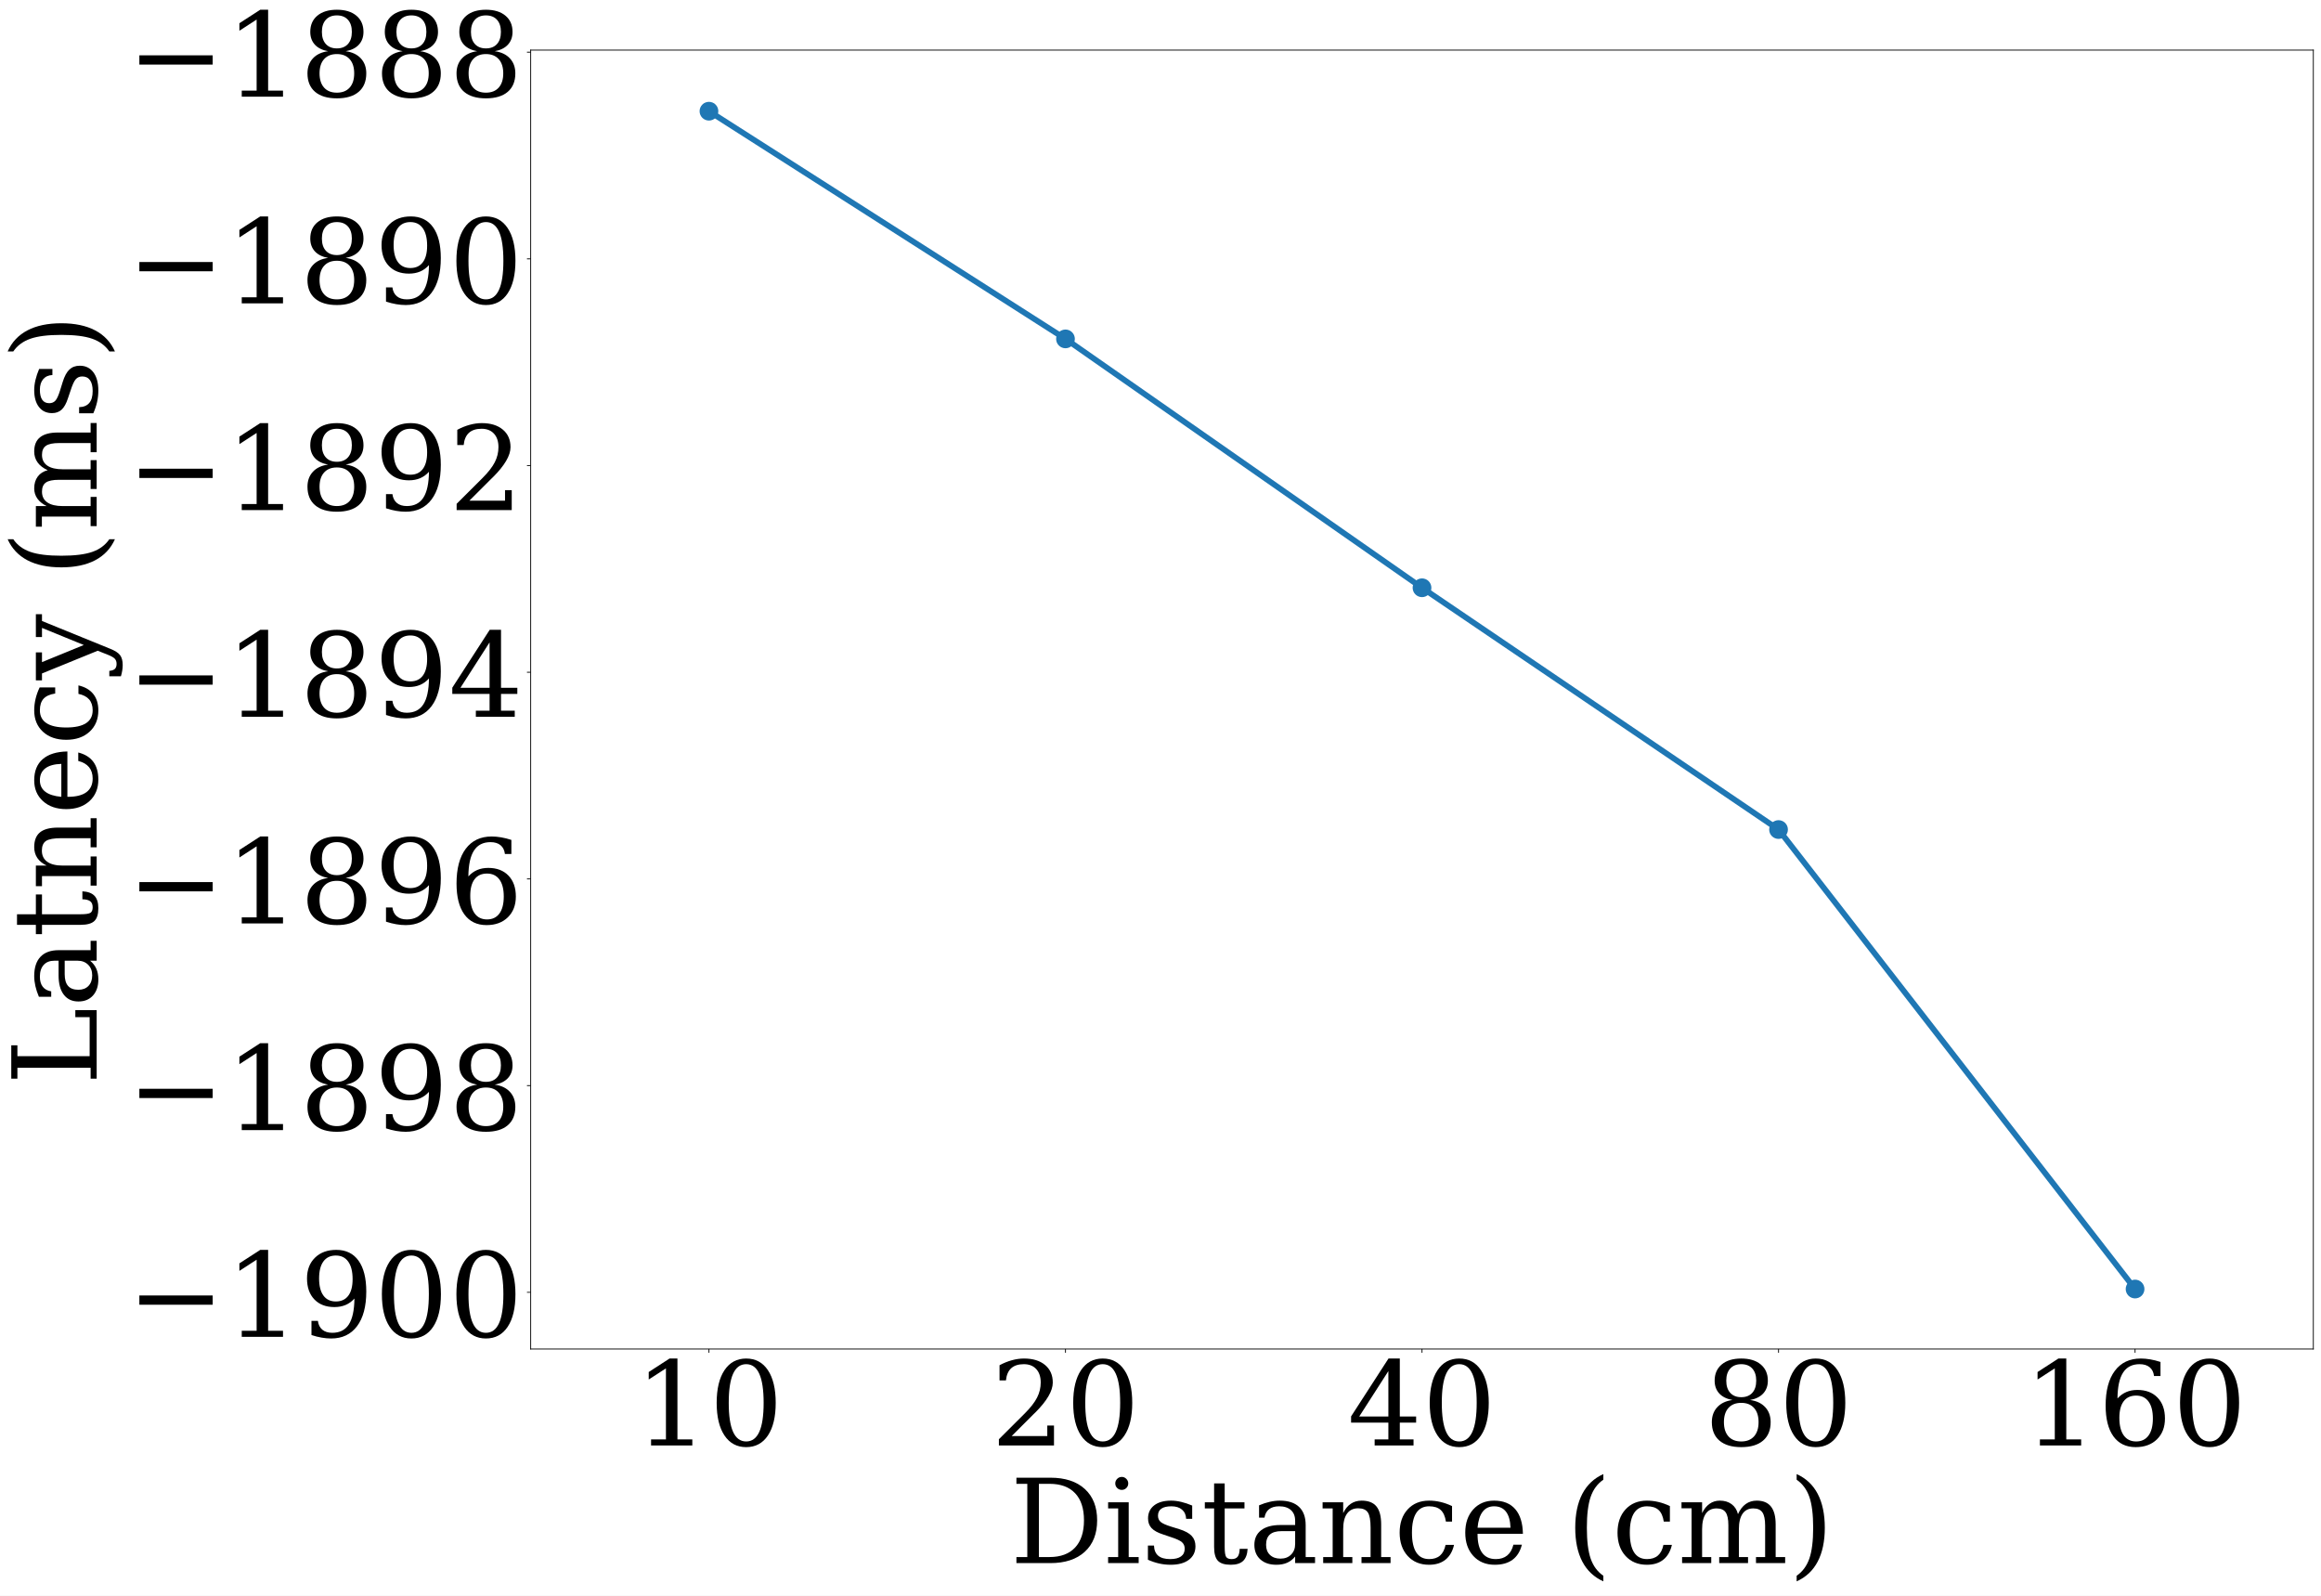
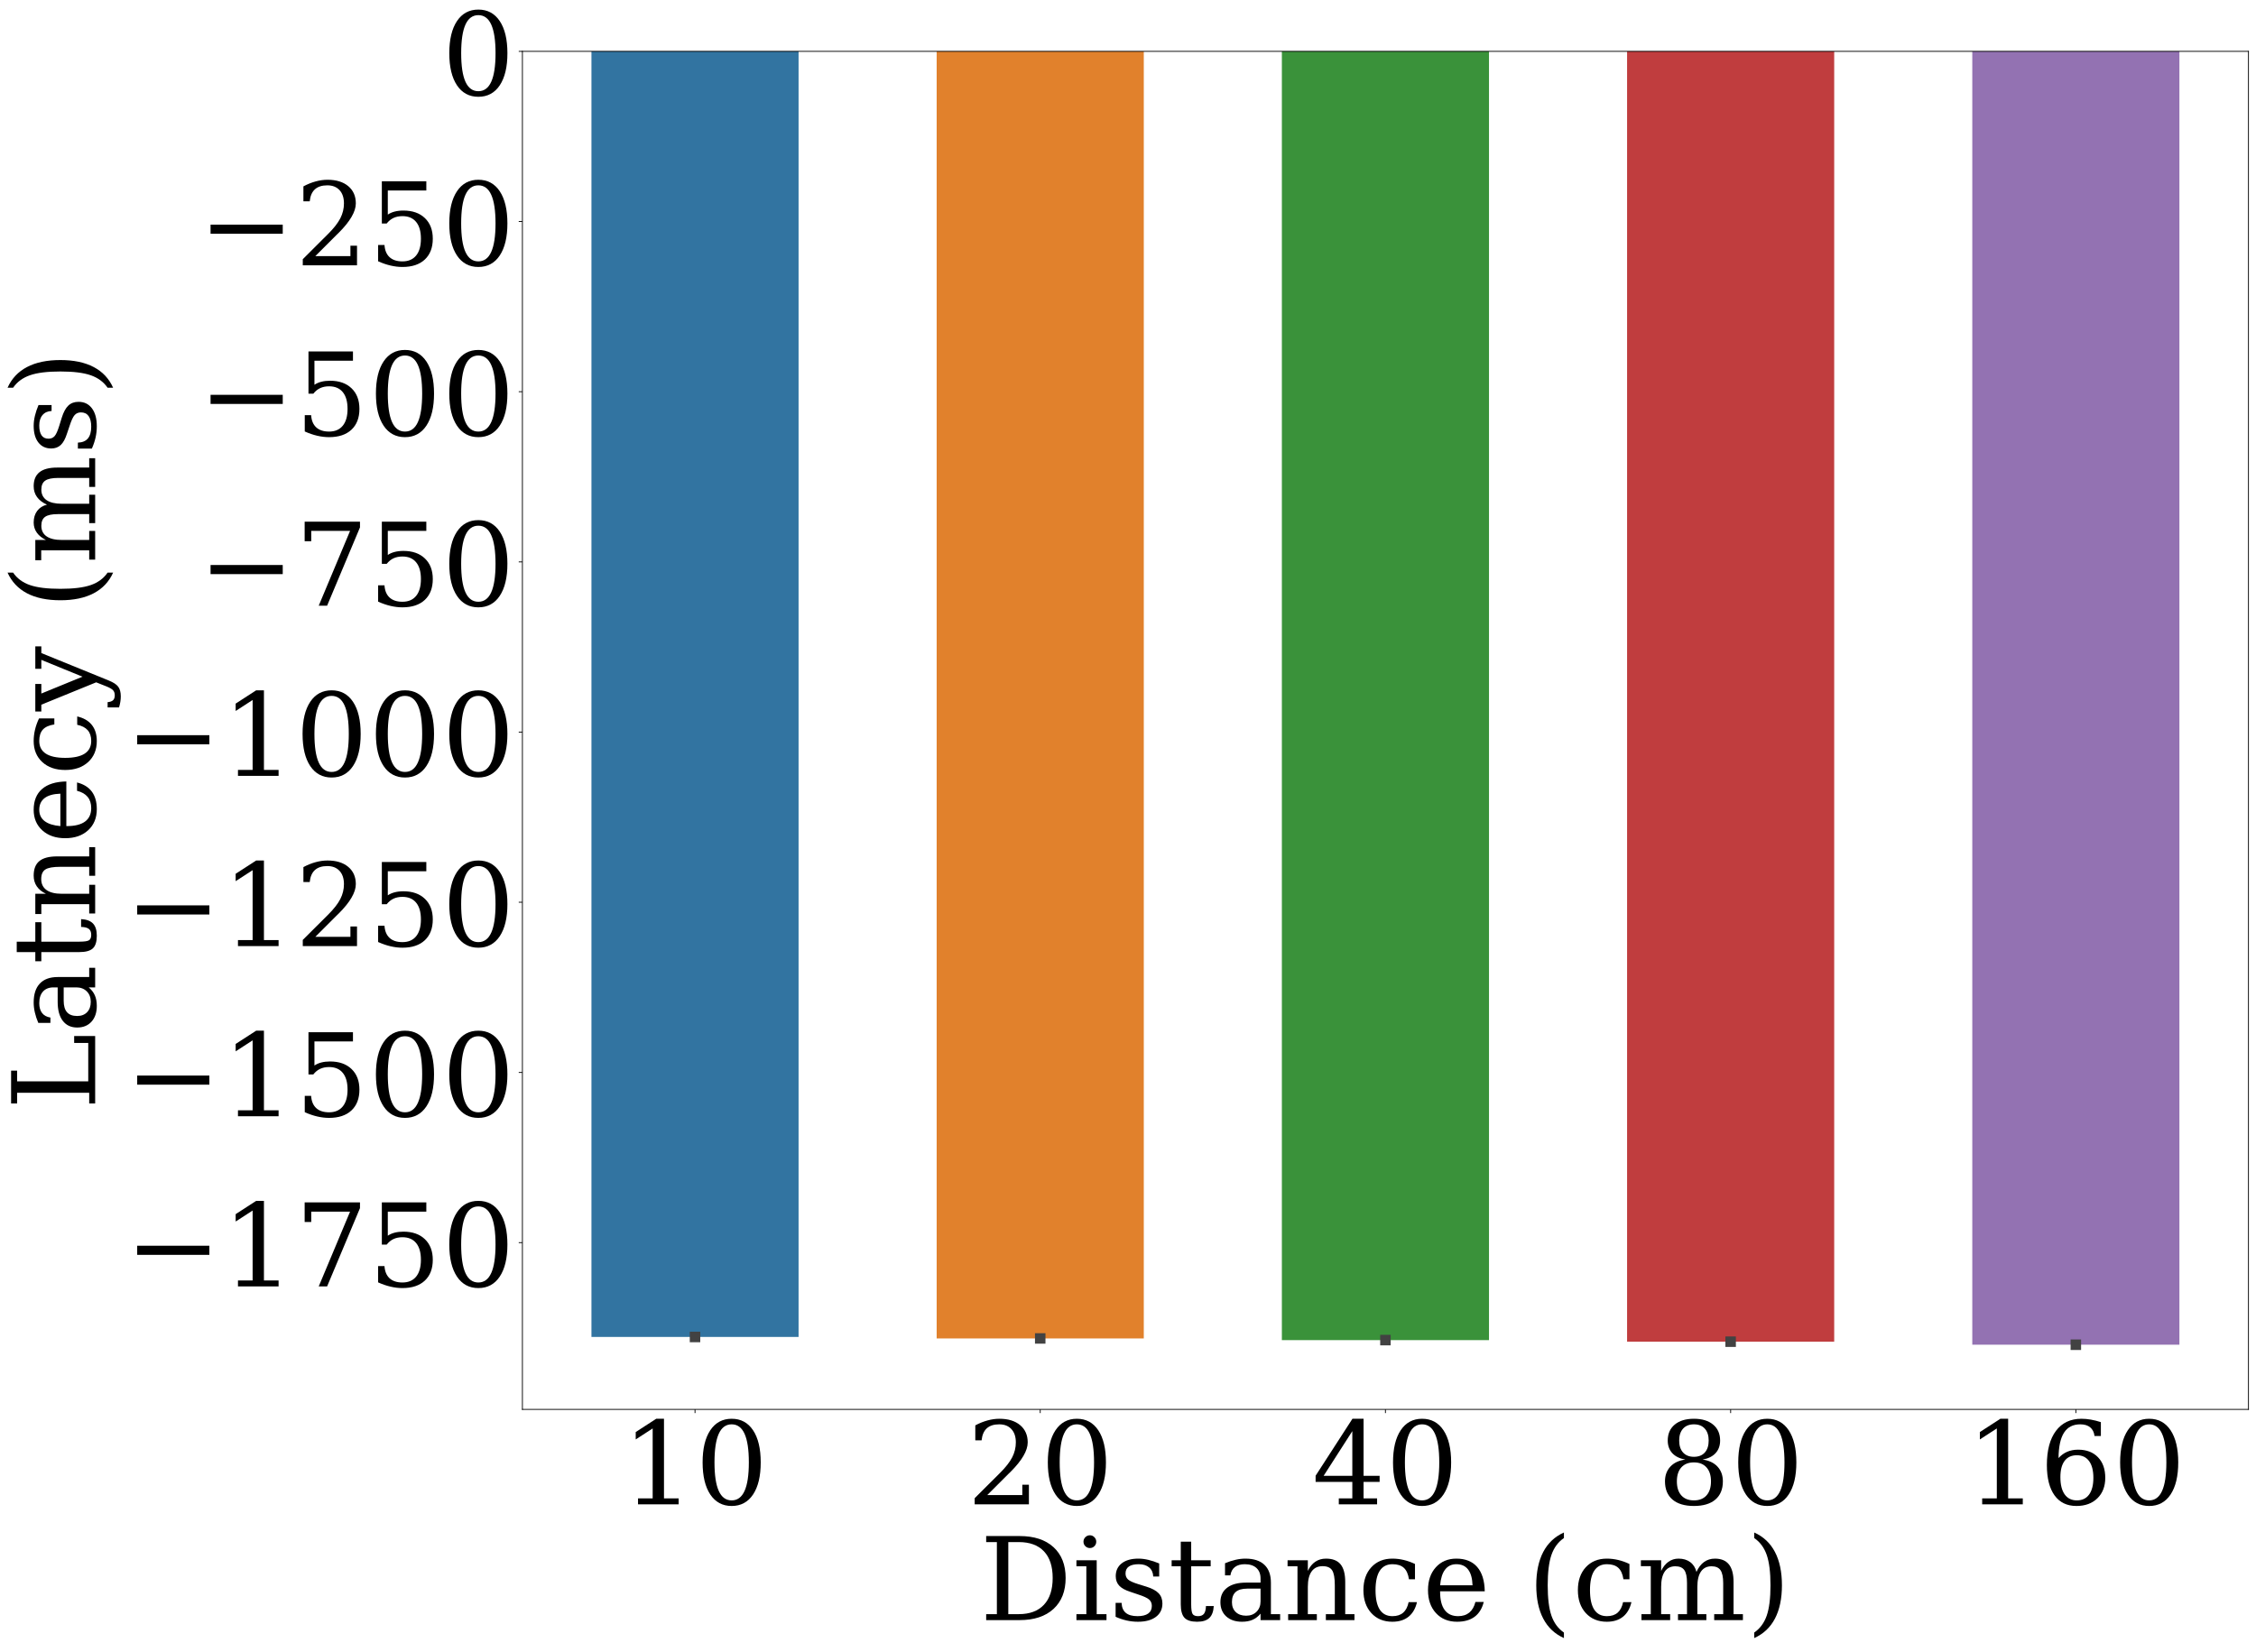
- <svg xmlns="http://www.w3.org/2000/svg" xmlns:xlink="http://www.w3.org/1999/xlink" width="2179.55pt" height="1497.842pt" viewBox="0 0 2179.55 1497.842" version="1.1">
+ <svg xmlns="http://www.w3.org/2000/svg" xmlns:xlink="http://www.w3.org/1999/xlink" width="2152.102pt" height="1575.843pt" viewBox="0 0 2152.102 1575.843" version="1.1">
  <defs>
    <style type="text/css">*{stroke-linejoin: round; stroke-linecap: butt}</style>
  </defs>
  <g id="figure_1">
    <g id="patch_1">
-       <path d="M 0 1497.842  L 2179.55 1497.842  L 2179.55 0  L 0 0  z " style="fill: #ffffff; stroke: #ffffff; stroke-linejoin: miter" />
+       <path d="M 0 1575.843  L 2152.102 1575.843  L 2152.102 0  L 0 0  z " style="fill: #ffffff; stroke: #ffffff; stroke-linejoin: miter" />
    </g>
    <g id="axes_1">
      <g id="patch_2">
-         <path d="M 498.35 1266.724  L 2172.35 1266.724  L 2172.35 47.044  L 498.35 47.044  z " style="fill: #ffffff" />
-       </g>
-       <g id="PathCollection_1">
-         <defs>
-           <path id="C0_0_ed63b753f1" d="M 0 6.768  C 1.795 6.768 3.516 6.055 4.786 4.786  C 6.055 3.516 6.768 1.795 6.768 -0  C 6.768 -1.795 6.055 -3.516 4.786 -4.786  C 3.516 -6.055 1.795 -6.768 0 -6.768  C -1.795 -6.768 -3.516 -6.055 -4.786 -4.786  C -6.055 -3.516 -6.768 -1.795 -6.768 0  C -6.768 1.795 -6.055 3.516 -4.786 4.786  C -3.516 6.055 -1.795 6.768 0 6.768  z " />
-         </defs>
-         <g clip-path="url(#p891dd9e8f3)">
-           <use xlink:href="#C0_0_ed63b753f1" x="665.75" y="104.417" style="fill: #1f77b4; stroke: #1f77b4; stroke-width: 4.05" />
-         </g>
-         <g clip-path="url(#p891dd9e8f3)">
-           <use xlink:href="#C0_0_ed63b753f1" x="1000.55" y="318.225" style="fill: #1f77b4; stroke: #1f77b4; stroke-width: 4.05" />
-         </g>
-         <g clip-path="url(#p891dd9e8f3)">
-           <use xlink:href="#C0_0_ed63b753f1" x="1335.35" y="551.918" style="fill: #1f77b4; stroke: #1f77b4; stroke-width: 4.05" />
-         </g>
-         <g clip-path="url(#p891dd9e8f3)">
-           <use xlink:href="#C0_0_ed63b753f1" x="1670.15" y="778.95" style="fill: #1f77b4; stroke: #1f77b4; stroke-width: 4.05" />
-         </g>
-         <g clip-path="url(#p891dd9e8f3)">
-           <use xlink:href="#C0_0_ed63b753f1" x="2004.95" y="1210.408" style="fill: #1f77b4; stroke: #1f77b4; stroke-width: 4.05" />
-         </g>
+         <path d="M 498.35 1344.724  L 2144.903 1344.724  L 2144.903 48.991  L 498.35 48.991  z " style="fill: #ffffff" />
+       </g>
+       <g id="patch_3">
+         <path d="M 564.212 48.991  L 761.798 48.991  L 761.798 1275.614  L 564.212 1275.614  z " clip-path="url(#p872b4c2270)" style="fill: #3274a1" />
+       </g>
+       <g id="patch_4">
+         <path d="M 893.523 48.991  L 1091.109 48.991  L 1091.109 1277.045  L 893.523 1277.045  z " clip-path="url(#p872b4c2270)" style="fill: #e1812c" />
+       </g>
+       <g id="patch_5">
+         <path d="M 1222.833 48.991  L 1420.419 48.991  L 1420.419 1278.609  L 1222.833 1278.609  z " clip-path="url(#p872b4c2270)" style="fill: #3a923a" />
+       </g>
+       <g id="patch_6">
+         <path d="M 1552.144 48.991  L 1749.73 48.991  L 1749.73 1280.129  L 1552.144 1280.129  z " clip-path="url(#p872b4c2270)" style="fill: #c03d3e" />
+       </g>
+       <g id="patch_7">
+         <path d="M 1881.454 48.991  L 2079.04 48.991  L 2079.04 1283.016  L 1881.454 1283.016  z " clip-path="url(#p872b4c2270)" style="fill: #9372b2" />
      </g>
      <g id="matplotlib.axis_1">
        <g id="xtick_1">
          <g id="line2d_1">
            <defs>
-               <path id="m031819c7d5" d="M 0 0  L 0 3.5  " style="stroke: #000000; stroke-width: 0.8" />
+               <path id="mdc7b6f092e" d="M 0 0  L 0 3.5  " style="stroke: #000000; stroke-width: 0.8" />
            </defs>
            <g>
-               <use xlink:href="#m031819c7d5" x="665.75" y="1266.724" style="stroke: #000000; stroke-width: 0.8" />
+               <use xlink:href="#mdc7b6f092e" x="663.005" y="1344.724" style="stroke: #000000; stroke-width: 0.8" />
            </g>
          </g>
          <g id="text_1">
-             <g transform="translate(595.7625 1357.306) scale(1.1 -1.1)">
+             <g transform="translate(593.0177 1435.307) scale(1.1 -1.1)">
              <defs>
                <path id="DejaVuSerif-31" d="M 909 0  L 909 331  L 1722 331  L 1722 4213  L 781 3603  L 781 4013  L 1919 4750  L 2350 4750  L 2350 331  L 3163 331  L 3163 0  L 909 0  z " transform="scale(0.015625)" />
                <path id="DejaVuSerif-30" d="M 2034 219  Q 2513 219 2750 744  Q 2988 1269 2988 2328  Q 2988 3391 2750 3916  Q 2513 4441 2034 4441  Q 1556 4441 1318 3916  Q 1081 3391 1081 2328  Q 1081 1269 1318 744  Q 1556 219 2034 219  z M 2034 -91  Q 1275 -91 848 546  Q 422 1184 422 2328  Q 422 3475 848 4112  Q 1275 4750 2034 4750  Q 2797 4750 3222 4112  Q 3647 3475 3647 2328  Q 3647 1184 3222 546  Q 2797 -91 2034 -91  z " transform="scale(0.015625)" />
              </defs>
              <use xlink:href="#DejaVuSerif-31" />
              <use xlink:href="#DejaVuSerif-30" x="63.623" />
            </g>
          </g>
        </g>
        <g id="xtick_2">
          <g id="line2d_2">
            <g>
-               <use xlink:href="#m031819c7d5" x="1000.55" y="1266.724" style="stroke: #000000; stroke-width: 0.8" />
+               <use xlink:href="#mdc7b6f092e" x="992.316" y="1344.724" style="stroke: #000000; stroke-width: 0.8" />
            </g>
          </g>
          <g id="text_2">
-             <g transform="translate(930.5625 1357.306) scale(1.1 -1.1)">
+             <g transform="translate(922.3283 1435.307) scale(1.1 -1.1)">
              <defs>
                <path id="DejaVuSerif-32" d="M 819 3553  L 469 3553  L 469 4384  Q 803 4563 1142 4656  Q 1481 4750 1806 4750  Q 2534 4750 2956 4397  Q 3378 4044 3378 3438  Q 3378 2753 2422 1800  Q 2347 1728 2309 1691  L 1131 513  L 3078 513  L 3078 1088  L 3444 1088  L 3444 0  L 434 0  L 434 341  L 1850 1753  Q 2319 2222 2519 2614  Q 2719 3006 2719 3438  Q 2719 3909 2473 4175  Q 2228 4441 1797 4441  Q 1350 4441 1106 4219  Q 863 3997 819 3553  z " transform="scale(0.015625)" />
              </defs>
              <use xlink:href="#DejaVuSerif-32" />
              <use xlink:href="#DejaVuSerif-30" x="63.623" />
            </g>
          </g>
        </g>
        <g id="xtick_3">
          <g id="line2d_3">
            <g>
-               <use xlink:href="#m031819c7d5" x="1335.35" y="1266.724" style="stroke: #000000; stroke-width: 0.8" />
+               <use xlink:href="#mdc7b6f092e" x="1321.626" y="1344.724" style="stroke: #000000; stroke-width: 0.8" />
            </g>
          </g>
          <g id="text_3">
-             <g transform="translate(1265.362 1357.306) scale(1.1 -1.1)">
+             <g transform="translate(1251.639 1435.307) scale(1.1 -1.1)">
              <defs>
                <path id="DejaVuSerif-34" d="M 2234 1581  L 2234 4063  L 641 1581  L 2234 1581  z M 3609 0  L 1484 0  L 1484 331  L 2234 331  L 2234 1247  L 197 1247  L 197 1588  L 2241 4750  L 2859 4750  L 2859 1581  L 3750 1581  L 3750 1247  L 2859 1247  L 2859 331  L 3609 331  L 3609 0  z " transform="scale(0.015625)" />
              </defs>
              <use xlink:href="#DejaVuSerif-34" />
              <use xlink:href="#DejaVuSerif-30" x="63.623" />
            </g>
          </g>
        </g>
        <g id="xtick_4">
          <g id="line2d_4">
            <g>
-               <use xlink:href="#m031819c7d5" x="1670.15" y="1266.724" style="stroke: #000000; stroke-width: 0.8" />
+               <use xlink:href="#mdc7b6f092e" x="1650.937" y="1344.724" style="stroke: #000000; stroke-width: 0.8" />
            </g>
          </g>
          <g id="text_4">
-             <g transform="translate(1600.162 1357.306) scale(1.1 -1.1)">
+             <g transform="translate(1580.949 1435.307) scale(1.1 -1.1)">
              <defs>
                <path id="DejaVuSerif-38" d="M 2981 1275  Q 2981 1775 2732 2051  Q 2484 2328 2034 2328  Q 1584 2328 1336 2051  Q 1088 1775 1088 1275  Q 1088 772 1336 495  Q 1584 219 2034 219  Q 2484 219 2732 495  Q 2981 772 2981 1275  z M 2853 3541  Q 2853 3966 2637 4203  Q 2422 4441 2034 4441  Q 1650 4441 1433 4203  Q 1216 3966 1216 3541  Q 1216 3113 1433 2875  Q 1650 2638 2034 2638  Q 2422 2638 2637 2875  Q 2853 3113 2853 3541  z M 2516 2484  Q 3047 2413 3344 2092  Q 3641 1772 3641 1275  Q 3641 619 3225 264  Q 2809 -91 2034 -91  Q 1263 -91 845 264  Q 428 619 428 1275  Q 428 1772 725 2092  Q 1022 2413 1556 2484  Q 1084 2569 832 2842  Q 581 3116 581 3541  Q 581 4103 968 4426  Q 1356 4750 2034 4750  Q 2713 4750 3100 4426  Q 3488 4103 3488 3541  Q 3488 3116 3236 2842  Q 2984 2569 2516 2484  z " transform="scale(0.015625)" />
              </defs>
              <use xlink:href="#DejaVuSerif-38" />
              <use xlink:href="#DejaVuSerif-30" x="63.623" />
            </g>
          </g>
        </g>
        <g id="xtick_5">
          <g id="line2d_5">
            <g>
-               <use xlink:href="#m031819c7d5" x="2004.95" y="1266.724" style="stroke: #000000; stroke-width: 0.8" />
+               <use xlink:href="#mdc7b6f092e" x="1980.247" y="1344.724" style="stroke: #000000; stroke-width: 0.8" />
            </g>
          </g>
          <g id="text_5">
-             <g transform="translate(1899.969 1357.306) scale(1.1 -1.1)">
+             <g transform="translate(1875.266 1435.307) scale(1.1 -1.1)">
              <defs>
                <path id="DejaVuSerif-36" d="M 2094 219  Q 2534 219 2771 542  Q 3009 866 3009 1472  Q 3009 2078 2771 2401  Q 2534 2725 2094 2725  Q 1647 2725 1412 2412  Q 1178 2100 1178 1509  Q 1178 888 1415 553  Q 1653 219 2094 219  z M 1075 2569  Q 1288 2803 1556 2918  Q 1825 3034 2163 3034  Q 2859 3034 3264 2615  Q 3669 2197 3669 1472  Q 3669 763 3233 336  Q 2797 -91 2069 -91  Q 1278 -91 853 498  Q 428 1088 428 2181  Q 428 3406 931 4078  Q 1434 4750 2350 4750  Q 2597 4750 2869 4703  Q 3141 4656 3425 4563  L 3425 3794  L 3072 3794  Q 3034 4109 2831 4275  Q 2628 4441 2284 4441  Q 1678 4441 1381 3981  Q 1084 3522 1075 2569  z " transform="scale(0.015625)" />
              </defs>
              <use xlink:href="#DejaVuSerif-31" />
              <use xlink:href="#DejaVuSerif-36" x="63.623" />
              <use xlink:href="#DejaVuSerif-30" x="127.246" />
            </g>
          </g>
        </g>
        <g id="text_6">
-           <g transform="translate(948.4164 1467.766) scale(1.1 -1.1)">
+           <g transform="translate(934.6927 1545.766) scale(1.1 -1.1)">
            <defs>
              <path id="DejaVuSerif-44" d="M 1581 331  L 2163 331  Q 3072 331 3558 850  Q 4044 1369 4044 2338  Q 4044 3306 3559 3818  Q 3075 4331 2163 4331  L 1581 4331  L 1581 331  z M 353 0  L 353 331  L 947 331  L 947 4331  L 353 4331  L 353 4666  L 2209 4666  Q 3416 4666 4089 4050  Q 4763 3434 4763 2338  Q 4763 1238 4088 619  Q 3413 0 2209 0  L 353 0  z " transform="scale(0.015625)" />
              <path id="DejaVuSerif-69" d="M 622 4353  Q 622 4497 726 4603  Q 831 4709 978 4709  Q 1122 4709 1226 4603  Q 1331 4497 1331 4353  Q 1331 4206 1228 4103  Q 1125 4000 978 4000  Q 831 4000 726 4103  Q 622 4206 622 4353  z M 1356 331  L 1900 331  L 1900 0  L 231 0  L 231 331  L 781 331  L 781 2988  L 231 2988  L 231 3322  L 1356 3322  L 1356 331  z " transform="scale(0.015625)" />
              <path id="DejaVuSerif-73" d="M 359 184  L 359 959  L 691 959  Q 703 588 923 403  Q 1144 219 1575 219  Q 1963 219 2166 364  Q 2369 509 2369 788  Q 2369 1006 2220 1140  Q 2072 1275 1594 1428  L 1178 1569  Q 750 1706 558 1912  Q 366 2119 366 2438  Q 366 2894 700 3153  Q 1034 3413 1625 3413  Q 1888 3413 2178 3344  Q 2469 3275 2778 3144  L 2778 2419  L 2447 2419  Q 2434 2741 2221 2922  Q 2009 3103 1644 3103  Q 1281 3103 1095 2975  Q 909 2847 909 2591  Q 909 2381 1050 2254  Q 1191 2128 1613 1997  L 2069 1856  Q 2541 1709 2748 1489  Q 2956 1269 2956 922  Q 2956 450 2595 179  Q 2234 -91 1600 -91  Q 1278 -91 972 -22  Q 666 47 359 184  z " transform="scale(0.015625)" />
              <path id="DejaVuSerif-74" d="M 691 2988  L 184 2988  L 184 3322  L 691 3322  L 691 4353  L 1269 4353  L 1269 3322  L 2350 3322  L 2350 2988  L 1269 2988  L 1269 878  Q 1269 456 1350 337  Q 1431 219 1650 219  Q 1875 219 1978 351  Q 2081 484 2088 781  L 2522 781  Q 2497 328 2275 118  Q 2053 -91 1600 -91  Q 1103 -91 897 129  Q 691 350 691 878  L 691 2988  z " transform="scale(0.015625)" />
              <path id="DejaVuSerif-61" d="M 2547 1044  L 2547 1747  L 1806 1747  Q 1378 1747 1168 1562  Q 959 1378 959 997  Q 959 650 1171 447  Q 1384 244 1747 244  Q 2106 244 2326 466  Q 2547 688 2547 1044  z M 3122 2075  L 3122 331  L 3634 331  L 3634 0  L 2547 0  L 2547 359  Q 2356 128 2106 18  Q 1856 -91 1522 -91  Q 969 -91 644 203  Q 319 497 319 997  Q 319 1513 691 1797  Q 1063 2081 1741 2081  L 2547 2081  L 2547 2309  Q 2547 2688 2317 2895  Q 2088 3103 1672 3103  Q 1328 3103 1125 2947  Q 922 2791 872 2484  L 575 2484  L 575 3156  Q 875 3284 1158 3348  Q 1441 3413 1709 3413  Q 2400 3413 2761 3070  Q 3122 2728 3122 2075  z " transform="scale(0.015625)" />
              <path id="DejaVuSerif-6e" d="M 263 0  L 263 331  L 781 331  L 781 2988  L 231 2988  L 231 3322  L 1356 3322  L 1356 2731  Q 1516 3069 1770 3241  Q 2025 3413 2363 3413  Q 2913 3413 3172 3097  Q 3431 2781 3431 2113  L 3431 331  L 3944 331  L 3944 0  L 2356 0  L 2356 331  L 2853 331  L 2853 1931  Q 2853 2541 2703 2767  Q 2553 2994 2175 2994  Q 1775 2994 1565 2701  Q 1356 2409 1356 1850  L 1356 331  L 1856 331  L 1856 0  L 263 0  z " transform="scale(0.015625)" />
              <path id="DejaVuSerif-63" d="M 3291 997  Q 3169 466 2822 187  Q 2475 -91 1925 -91  Q 1200 -91 759 389  Q 319 869 319 1663  Q 319 2459 759 2936  Q 1200 3413 1925 3413  Q 2241 3413 2553 3339  Q 2866 3266 3181 3116  L 3181 2266  L 2847 2266  Q 2781 2703 2561 2903  Q 2341 3103 1931 3103  Q 1466 3103 1228 2742  Q 991 2381 991 1663  Q 991 944 1227 581  Q 1463 219 1931 219  Q 2303 219 2525 412  Q 2747 606 2828 997  L 3291 997  z " transform="scale(0.015625)" />
              <path id="DejaVuSerif-65" d="M 3469 1600  L 991 1600  L 991 1575  Q 991 903 1244 561  Q 1497 219 1991 219  Q 2369 219 2611 417  Q 2853 616 2950 1006  L 3413 1006  Q 3275 459 2904 184  Q 2534 -91 1931 -91  Q 1203 -91 761 389  Q 319 869 319 1663  Q 319 2450 753 2931  Q 1188 3413 1894 3413  Q 2647 3413 3050 2948  Q 3453 2484 3469 1600  z M 2791 1931  Q 2772 2513 2545 2808  Q 2319 3103 1894 3103  Q 1497 3103 1269 2806  Q 1041 2509 991 1931  L 2791 1931  z " transform="scale(0.015625)" />
              <path id="DejaVuSerif-20" transform="scale(0.015625)" />
              <path id="DejaVuSerif-28" d="M 2041 -997  Q 1281 -656 893 83  Q 506 822 506 1931  Q 506 3044 893 3783  Q 1281 4522 2041 4863  L 2041 4556  Q 1559 4225 1350 3623  Q 1141 3022 1141 1931  Q 1141 844 1350 242  Q 1559 -359 2041 -691  L 2041 -997  z " transform="scale(0.015625)" />
              <path id="DejaVuSerif-6d" d="M 3316 2675  Q 3481 3041 3739 3227  Q 3997 3413 4341 3413  Q 4863 3413 5119 3089  Q 5375 2766 5375 2113  L 5375 331  L 5894 331  L 5894 0  L 4300 0  L 4300 331  L 4800 331  L 4800 2047  Q 4800 2556 4650 2772  Q 4500 2988 4153 2988  Q 3769 2988 3567 2697  Q 3366 2406 3366 1850  L 3366 331  L 3866 331  L 3866 0  L 2291 0  L 2291 331  L 2791 331  L 2791 2069  Q 2791 2566 2641 2777  Q 2491 2988 2144 2988  Q 1759 2988 1557 2697  Q 1356 2406 1356 1850  L 1356 331  L 1856 331  L 1856 0  L 263 0  L 263 331  L 781 331  L 781 2994  L 231 2994  L 231 3322  L 1356 3322  L 1356 2731  Q 1516 3063 1762 3238  Q 2009 3413 2322 3413  Q 2709 3413 2968 3220  Q 3228 3028 3316 2675  z " transform="scale(0.015625)" />
              <path id="DejaVuSerif-29" d="M 453 -997  L 453 -691  Q 934 -359 1145 242  Q 1356 844 1356 1931  Q 1356 3022 1145 3623  Q 934 4225 453 4556  L 453 4863  Q 1216 4522 1603 3783  Q 1991 3044 1991 1931  Q 1991 822 1603 83  Q 1216 -656 453 -997  z " transform="scale(0.015625)" />
            </defs>
            <use xlink:href="#DejaVuSerif-44" />
            <use xlink:href="#DejaVuSerif-69" x="80.176" />
            <use xlink:href="#DejaVuSerif-73" x="112.158" />
            <use xlink:href="#DejaVuSerif-74" x="163.477" />
            <use xlink:href="#DejaVuSerif-61" x="203.662" />
            <use xlink:href="#DejaVuSerif-6e" x="263.281" />
            <use xlink:href="#DejaVuSerif-63" x="327.686" />
            <use xlink:href="#DejaVuSerif-65" x="383.691" />
            <use xlink:href="#DejaVuSerif-20" x="442.871" />
            <use xlink:href="#DejaVuSerif-28" x="474.658" />
            <use xlink:href="#DejaVuSerif-63" x="513.672" />
            <use xlink:href="#DejaVuSerif-6d" x="569.678" />
            <use xlink:href="#DejaVuSerif-29" x="664.502" />
          </g>
        </g>
      </g>
      <g id="matplotlib.axis_2">
        <g id="ytick_1">
          <g id="line2d_6">
            <defs>
-               <path id="mfb64cded39" d="M 0 0  L -3.5 0  " style="stroke: #000000; stroke-width: 0.8" />
+               <path id="mc258f99ac4" d="M 0 0  L -3.5 0  " style="stroke: #000000; stroke-width: 0.8" />
            </defs>
            <g>
-               <use xlink:href="#mfb64cded39" x="498.35" y="1213.489" style="stroke: #000000; stroke-width: 0.8" />
+               <use xlink:href="#mc258f99ac4" x="498.35" y="1185.612" style="stroke: #000000; stroke-width: 0.8" />
            </g>
          </g>
          <g id="text_7">
-             <g transform="translate(119.2234 1255.28) scale(1.1 -1.1)">
+             <g transform="translate(119.2234 1227.404) scale(1.1 -1.1)">
              <defs>
                <path id="DejaVuSerif-2212" d="M 678 2259  L 4684 2259  L 4684 1753  L 678 1753  L 678 2259  z " transform="scale(0.015625)" />
-                 <path id="DejaVuSerif-39" d="M 2994 2091  Q 2784 1856 2512 1740  Q 2241 1625 1900 1625  Q 1206 1625 804 2044  Q 403 2463 403 3188  Q 403 3897 839 4323  Q 1275 4750 2003 4750  Q 2794 4750 3217 4161  Q 3641 3572 3641 2478  Q 3641 1253 3137 581  Q 2634 -91 1722 -91  Q 1475 -91 1203 -44  Q 931 3 647 97  L 647 872  L 997 872  Q 1038 556 1241 387  Q 1444 219 1784 219  Q 2391 219 2687 676  Q 2984 1134 2994 2091  z M 1978 4441  Q 1534 4441 1298 4117  Q 1063 3794 1063 3188  Q 1063 2581 1298 2256  Q 1534 1931 1978 1931  Q 2422 1931 2658 2245  Q 2894 2559 2894 3150  Q 2894 3772 2656 4106  Q 2419 4441 1978 4441  z " transform="scale(0.015625)" />
+                 <path id="DejaVuSerif-37" d="M 3609 4347  L 1784 0  L 1319 0  L 3059 4153  L 903 4153  L 903 3578  L 538 3578  L 538 4666  L 3609 4666  L 3609 4347  z " transform="scale(0.015625)" />
+                 <path id="DejaVuSerif-35" d="M 3219 4666  L 3219 4153  L 1081 4153  L 1081 2816  Q 1244 2928 1461 2984  Q 1678 3041 1947 3041  Q 2703 3041 3140 2622  Q 3578 2203 3578 1478  Q 3578 738 3136 323  Q 2694 -91 1894 -91  Q 1572 -91 1234 -12  Q 897 66 544 225  L 544 1131  L 897 1131  Q 925 688 1179 453  Q 1434 219 1894 219  Q 2388 219 2653 544  Q 2919 869 2919 1478  Q 2919 2084 2655 2407  Q 2391 2731 1894 2731  Q 1613 2731 1398 2631  Q 1184 2531 1019 2322  L 750 2322  L 750 4666  L 3219 4666  z " transform="scale(0.015625)" />
              </defs>
              <use xlink:href="#DejaVuSerif-2212" />
              <use xlink:href="#DejaVuSerif-31" x="83.789" />
-               <use xlink:href="#DejaVuSerif-39" x="147.412" />
-               <use xlink:href="#DejaVuSerif-30" x="211.035" />
+               <use xlink:href="#DejaVuSerif-37" x="147.412" />
+               <use xlink:href="#DejaVuSerif-35" x="211.035" />
              <use xlink:href="#DejaVuSerif-30" x="274.658" />
            </g>
          </g>
        </g>
        <g id="ytick_2">
          <g id="line2d_7">
            <g>
-               <use xlink:href="#mfb64cded39" x="498.35" y="1019.406" style="stroke: #000000; stroke-width: 0.8" />
+               <use xlink:href="#mc258f99ac4" x="498.35" y="1023.238" style="stroke: #000000; stroke-width: 0.8" />
            </g>
          </g>
          <g id="text_8">
-             <g transform="translate(119.2234 1061.198) scale(1.1 -1.1)">
+             <g transform="translate(119.2234 1065.029) scale(1.1 -1.1)">
              <use xlink:href="#DejaVuSerif-2212" />
              <use xlink:href="#DejaVuSerif-31" x="83.789" />
-               <use xlink:href="#DejaVuSerif-38" x="147.412" />
-               <use xlink:href="#DejaVuSerif-39" x="211.035" />
-               <use xlink:href="#DejaVuSerif-38" x="274.658" />
+               <use xlink:href="#DejaVuSerif-35" x="147.412" />
+               <use xlink:href="#DejaVuSerif-30" x="211.035" />
+               <use xlink:href="#DejaVuSerif-30" x="274.658" />
            </g>
          </g>
        </g>
        <g id="ytick_3">
          <g id="line2d_8">
            <g>
-               <use xlink:href="#mfb64cded39" x="498.35" y="825.323" style="stroke: #000000; stroke-width: 0.8" />
+               <use xlink:href="#mc258f99ac4" x="498.35" y="860.864" style="stroke: #000000; stroke-width: 0.8" />
            </g>
          </g>
          <g id="text_9">
-             <g transform="translate(119.2234 867.1146) scale(1.1 -1.1)">
+             <g transform="translate(119.2234 902.6549) scale(1.1 -1.1)">
              <use xlink:href="#DejaVuSerif-2212" />
              <use xlink:href="#DejaVuSerif-31" x="83.789" />
-               <use xlink:href="#DejaVuSerif-38" x="147.412" />
-               <use xlink:href="#DejaVuSerif-39" x="211.035" />
-               <use xlink:href="#DejaVuSerif-36" x="274.658" />
+               <use xlink:href="#DejaVuSerif-32" x="147.412" />
+               <use xlink:href="#DejaVuSerif-35" x="211.035" />
+               <use xlink:href="#DejaVuSerif-30" x="274.658" />
            </g>
          </g>
        </g>
        <g id="ytick_4">
          <g id="line2d_9">
            <g>
-               <use xlink:href="#mfb64cded39" x="498.35" y="631.24" style="stroke: #000000; stroke-width: 0.8" />
+               <use xlink:href="#mc258f99ac4" x="498.35" y="698.489" style="stroke: #000000; stroke-width: 0.8" />
            </g>
          </g>
          <g id="text_10">
-             <g transform="translate(119.2234 673.0316) scale(1.1 -1.1)">
+             <g transform="translate(119.2234 740.2805) scale(1.1 -1.1)">
              <use xlink:href="#DejaVuSerif-2212" />
              <use xlink:href="#DejaVuSerif-31" x="83.789" />
-               <use xlink:href="#DejaVuSerif-38" x="147.412" />
-               <use xlink:href="#DejaVuSerif-39" x="211.035" />
-               <use xlink:href="#DejaVuSerif-34" x="274.658" />
+               <use xlink:href="#DejaVuSerif-30" x="147.412" />
+               <use xlink:href="#DejaVuSerif-30" x="211.035" />
+               <use xlink:href="#DejaVuSerif-30" x="274.658" />
            </g>
          </g>
        </g>
        <g id="ytick_5">
          <g id="line2d_10">
            <g>
-               <use xlink:href="#mfb64cded39" x="498.35" y="437.157" style="stroke: #000000; stroke-width: 0.8" />
+               <use xlink:href="#mc258f99ac4" x="498.35" y="536.115" style="stroke: #000000; stroke-width: 0.8" />
            </g>
          </g>
          <g id="text_11">
-             <g transform="translate(119.2234 478.9487) scale(1.1 -1.1)">
-               <use xlink:href="#DejaVuSerif-2212" />
-               <use xlink:href="#DejaVuSerif-31" x="83.789" />
-               <use xlink:href="#DejaVuSerif-38" x="147.412" />
-               <use xlink:href="#DejaVuSerif-39" x="211.035" />
-               <use xlink:href="#DejaVuSerif-32" x="274.658" />
+             <g transform="translate(189.2109 577.9061) scale(1.1 -1.1)">
+               <use xlink:href="#DejaVuSerif-2212" />
+               <use xlink:href="#DejaVuSerif-37" x="83.789" />
+               <use xlink:href="#DejaVuSerif-35" x="147.412" />
+               <use xlink:href="#DejaVuSerif-30" x="211.035" />
            </g>
          </g>
        </g>
        <g id="ytick_6">
          <g id="line2d_11">
            <g>
-               <use xlink:href="#mfb64cded39" x="498.35" y="243.074" style="stroke: #000000; stroke-width: 0.8" />
+               <use xlink:href="#mc258f99ac4" x="498.35" y="373.74" style="stroke: #000000; stroke-width: 0.8" />
            </g>
          </g>
          <g id="text_12">
-             <g transform="translate(119.2234 284.8658) scale(1.1 -1.1)">
-               <use xlink:href="#DejaVuSerif-2212" />
-               <use xlink:href="#DejaVuSerif-31" x="83.789" />
-               <use xlink:href="#DejaVuSerif-38" x="147.412" />
-               <use xlink:href="#DejaVuSerif-39" x="211.035" />
-               <use xlink:href="#DejaVuSerif-30" x="274.658" />
+             <g transform="translate(189.2109 415.5317) scale(1.1 -1.1)">
+               <use xlink:href="#DejaVuSerif-2212" />
+               <use xlink:href="#DejaVuSerif-35" x="83.789" />
+               <use xlink:href="#DejaVuSerif-30" x="147.412" />
+               <use xlink:href="#DejaVuSerif-30" x="211.035" />
            </g>
          </g>
        </g>
        <g id="ytick_7">
          <g id="line2d_12">
            <g>
-               <use xlink:href="#mfb64cded39" x="498.35" y="48.991" style="stroke: #000000; stroke-width: 0.8" />
+               <use xlink:href="#mc258f99ac4" x="498.35" y="211.366" style="stroke: #000000; stroke-width: 0.8" />
            </g>
          </g>
          <g id="text_13">
-             <g transform="translate(119.2234 90.78281) scale(1.1 -1.1)">
-               <use xlink:href="#DejaVuSerif-2212" />
-               <use xlink:href="#DejaVuSerif-31" x="83.789" />
-               <use xlink:href="#DejaVuSerif-38" x="147.412" />
-               <use xlink:href="#DejaVuSerif-38" x="211.035" />
-               <use xlink:href="#DejaVuSerif-38" x="274.658" />
-             </g>
-           </g>
-         </g>
-         <g id="text_14">
-           <g transform="translate(90.78281 1018.93) rotate(-90) scale(1.1 -1.1)">
+             <g transform="translate(189.2109 253.1572) scale(1.1 -1.1)">
+               <use xlink:href="#DejaVuSerif-2212" />
+               <use xlink:href="#DejaVuSerif-32" x="83.789" />
+               <use xlink:href="#DejaVuSerif-35" x="147.412" />
+               <use xlink:href="#DejaVuSerif-30" x="211.035" />
+             </g>
+           </g>
+         </g>
+         <g id="ytick_8">
+           <g id="line2d_13">
+             <g>
+               <use xlink:href="#mc258f99ac4" x="498.35" y="48.991" style="stroke: #000000; stroke-width: 0.8" />
+             </g>
+           </g>
+           <g id="text_14">
+             <g transform="translate(421.3625 90.78281) scale(1.1 -1.1)">
+               <use xlink:href="#DejaVuSerif-30" />
+             </g>
+           </g>
+         </g>
+         <g id="text_15">
+           <g transform="translate(90.78281 1058.904) rotate(-90) scale(1.1 -1.1)">
            <defs>
              <path id="DejaVuSerif-4c" d="M 353 0  L 353 331  L 947 331  L 947 4331  L 353 4331  L 353 4666  L 2175 4666  L 2175 4331  L 1581 4331  L 1581 384  L 3713 384  L 3713 1166  L 4097 1166  L 4097 0  L 353 0  z " transform="scale(0.015625)" />
              <path id="DejaVuSerif-79" d="M 1381 -609  L 1600 -56  L 359 2988  L -19 2988  L -19 3322  L 1509 3322  L 1509 2988  L 978 2988  L 1913 703  L 2847 2988  L 2350 2988  L 2350 3322  L 3597 3322  L 3597 2988  L 3225 2988  L 1703 -750  Q 1547 -1138 1356 -1280  Q 1166 -1422 819 -1422  Q 672 -1422 517 -1397  Q 363 -1372 206 -1325  L 206 -691  L 500 -691  Q 519 -903 608 -995  Q 697 -1088 884 -1088  Q 1056 -1088 1161 -992  Q 1266 -897 1381 -609  z " transform="scale(0.015625)" />
            </defs>
            <use xlink:href="#DejaVuSerif-4c" />
            <use xlink:href="#DejaVuSerif-61" x="66.406" />
            <use xlink:href="#DejaVuSerif-74" x="126.025" />
            <use xlink:href="#DejaVuSerif-6e" x="166.211" />
            <use xlink:href="#DejaVuSerif-65" x="230.615" />
            <use xlink:href="#DejaVuSerif-63" x="289.795" />
            <use xlink:href="#DejaVuSerif-79" x="345.801" />
            <use xlink:href="#DejaVuSerif-20" x="402.295" />
            <use xlink:href="#DejaVuSerif-28" x="434.082" />
            <use xlink:href="#DejaVuSerif-6d" x="473.096" />
            <use xlink:href="#DejaVuSerif-73" x="567.92" />
            <use xlink:href="#DejaVuSerif-29" x="619.238" />
          </g>
        </g>
      </g>
-       <g id="line2d_13">
-         <path d="M 665.75 104.417  L 1000.55 318.225  L 1335.35 551.918  L 1670.15 778.95  L 2004.95 1210.408  " clip-path="url(#p891dd9e8f3)" style="fill: none; stroke: #1f77b4; stroke-width: 5.4; stroke-linecap: square" />
-       </g>
      <g id="line2d_14">
-         <path d="M 665.75 105.372  L 665.75 102.484  " clip-path="url(#p891dd9e8f3)" style="fill: none; stroke: #1f77b4; stroke-width: 10; stroke-linecap: square" />
+         <path d="M 663.005 1275.62  L 663.005 1275.603  " clip-path="url(#p872b4c2270)" style="fill: none; stroke: #424242; stroke-width: 10; stroke-linecap: square" />
      </g>
      <g id="line2d_15">
-         <path d="M 1000.55 318.48  L 1000.55 317.943  " clip-path="url(#p891dd9e8f3)" style="fill: none; stroke: #1f77b4; stroke-width: 10; stroke-linecap: square" />
+         <path d="M 992.316 1277.047  L 992.316 1277.043  " clip-path="url(#p872b4c2270)" style="fill: none; stroke: #424242; stroke-width: 10; stroke-linecap: square" />
      </g>
      <g id="line2d_16">
-         <path d="M 1335.35 552.147  L 1335.35 551.623  " clip-path="url(#p891dd9e8f3)" style="fill: none; stroke: #1f77b4; stroke-width: 10; stroke-linecap: square" />
+         <path d="M 1321.626 1278.611  L 1321.626 1278.607  " clip-path="url(#p872b4c2270)" style="fill: none; stroke: #424242; stroke-width: 10; stroke-linecap: square" />
      </g>
      <g id="line2d_17">
-         <path d="M 1670.15 779.219  L 1670.15 778.635  " clip-path="url(#p891dd9e8f3)" style="fill: none; stroke: #1f77b4; stroke-width: 10; stroke-linecap: square" />
+         <path d="M 1650.937 1280.13  L 1650.937 1280.127  " clip-path="url(#p872b4c2270)" style="fill: none; stroke: #424242; stroke-width: 10; stroke-linecap: square" />
      </g>
      <g id="line2d_18">
-         <path d="M 2004.95 1211.284  L 2004.95 1208.923  " clip-path="url(#p891dd9e8f3)" style="fill: none; stroke: #1f77b4; stroke-width: 10; stroke-linecap: square" />
-       </g>
-       <g id="patch_3">
-         <path d="M 498.35 1266.724  L 498.35 47.044  " style="fill: none; stroke: #000000; stroke-width: 0.8; stroke-linejoin: miter; stroke-linecap: square" />
-       </g>
-       <g id="patch_4">
-         <path d="M 2172.35 1266.724  L 2172.35 47.044  " style="fill: none; stroke: #000000; stroke-width: 0.8; stroke-linejoin: miter; stroke-linecap: square" />
-       </g>
-       <g id="patch_5">
-         <path d="M 498.35 1266.724  L 2172.35 1266.724  " style="fill: none; stroke: #000000; stroke-width: 0.8; stroke-linejoin: miter; stroke-linecap: square" />
-       </g>
-       <g id="patch_6">
-         <path d="M 498.35 47.044  L 2172.35 47.044  " style="fill: none; stroke: #000000; stroke-width: 0.8; stroke-linejoin: miter; stroke-linecap: square" />
+         <path d="M 1980.247 1283.022  L 1980.247 1283.007  " clip-path="url(#p872b4c2270)" style="fill: none; stroke: #424242; stroke-width: 10; stroke-linecap: square" />
+       </g>
+       <g id="patch_8">
+         <path d="M 498.35 1344.724  L 498.35 48.991  " style="fill: none; stroke: #000000; stroke-width: 0.8; stroke-linejoin: miter; stroke-linecap: square" />
+       </g>
+       <g id="patch_9">
+         <path d="M 2144.903 1344.724  L 2144.903 48.991  " style="fill: none; stroke: #000000; stroke-width: 0.8; stroke-linejoin: miter; stroke-linecap: square" />
+       </g>
+       <g id="patch_10">
+         <path d="M 498.35 1344.724  L 2144.903 1344.724  " style="fill: none; stroke: #000000; stroke-width: 0.8; stroke-linejoin: miter; stroke-linecap: square" />
+       </g>
+       <g id="patch_11">
+         <path d="M 498.35 48.991  L 2144.903 48.991  " style="fill: none; stroke: #000000; stroke-width: 0.8; stroke-linejoin: miter; stroke-linecap: square" />
      </g>
    </g>
  </g>
  <defs>
-     <clipPath id="p891dd9e8f3">
-       <rect x="498.35" y="47.044" width="1674" height="1219.68" />
+     <clipPath id="p872b4c2270">
+       <rect x="498.35" y="48.991" width="1646.553" height="1295.733" />
    </clipPath>
  </defs>
</svg>
